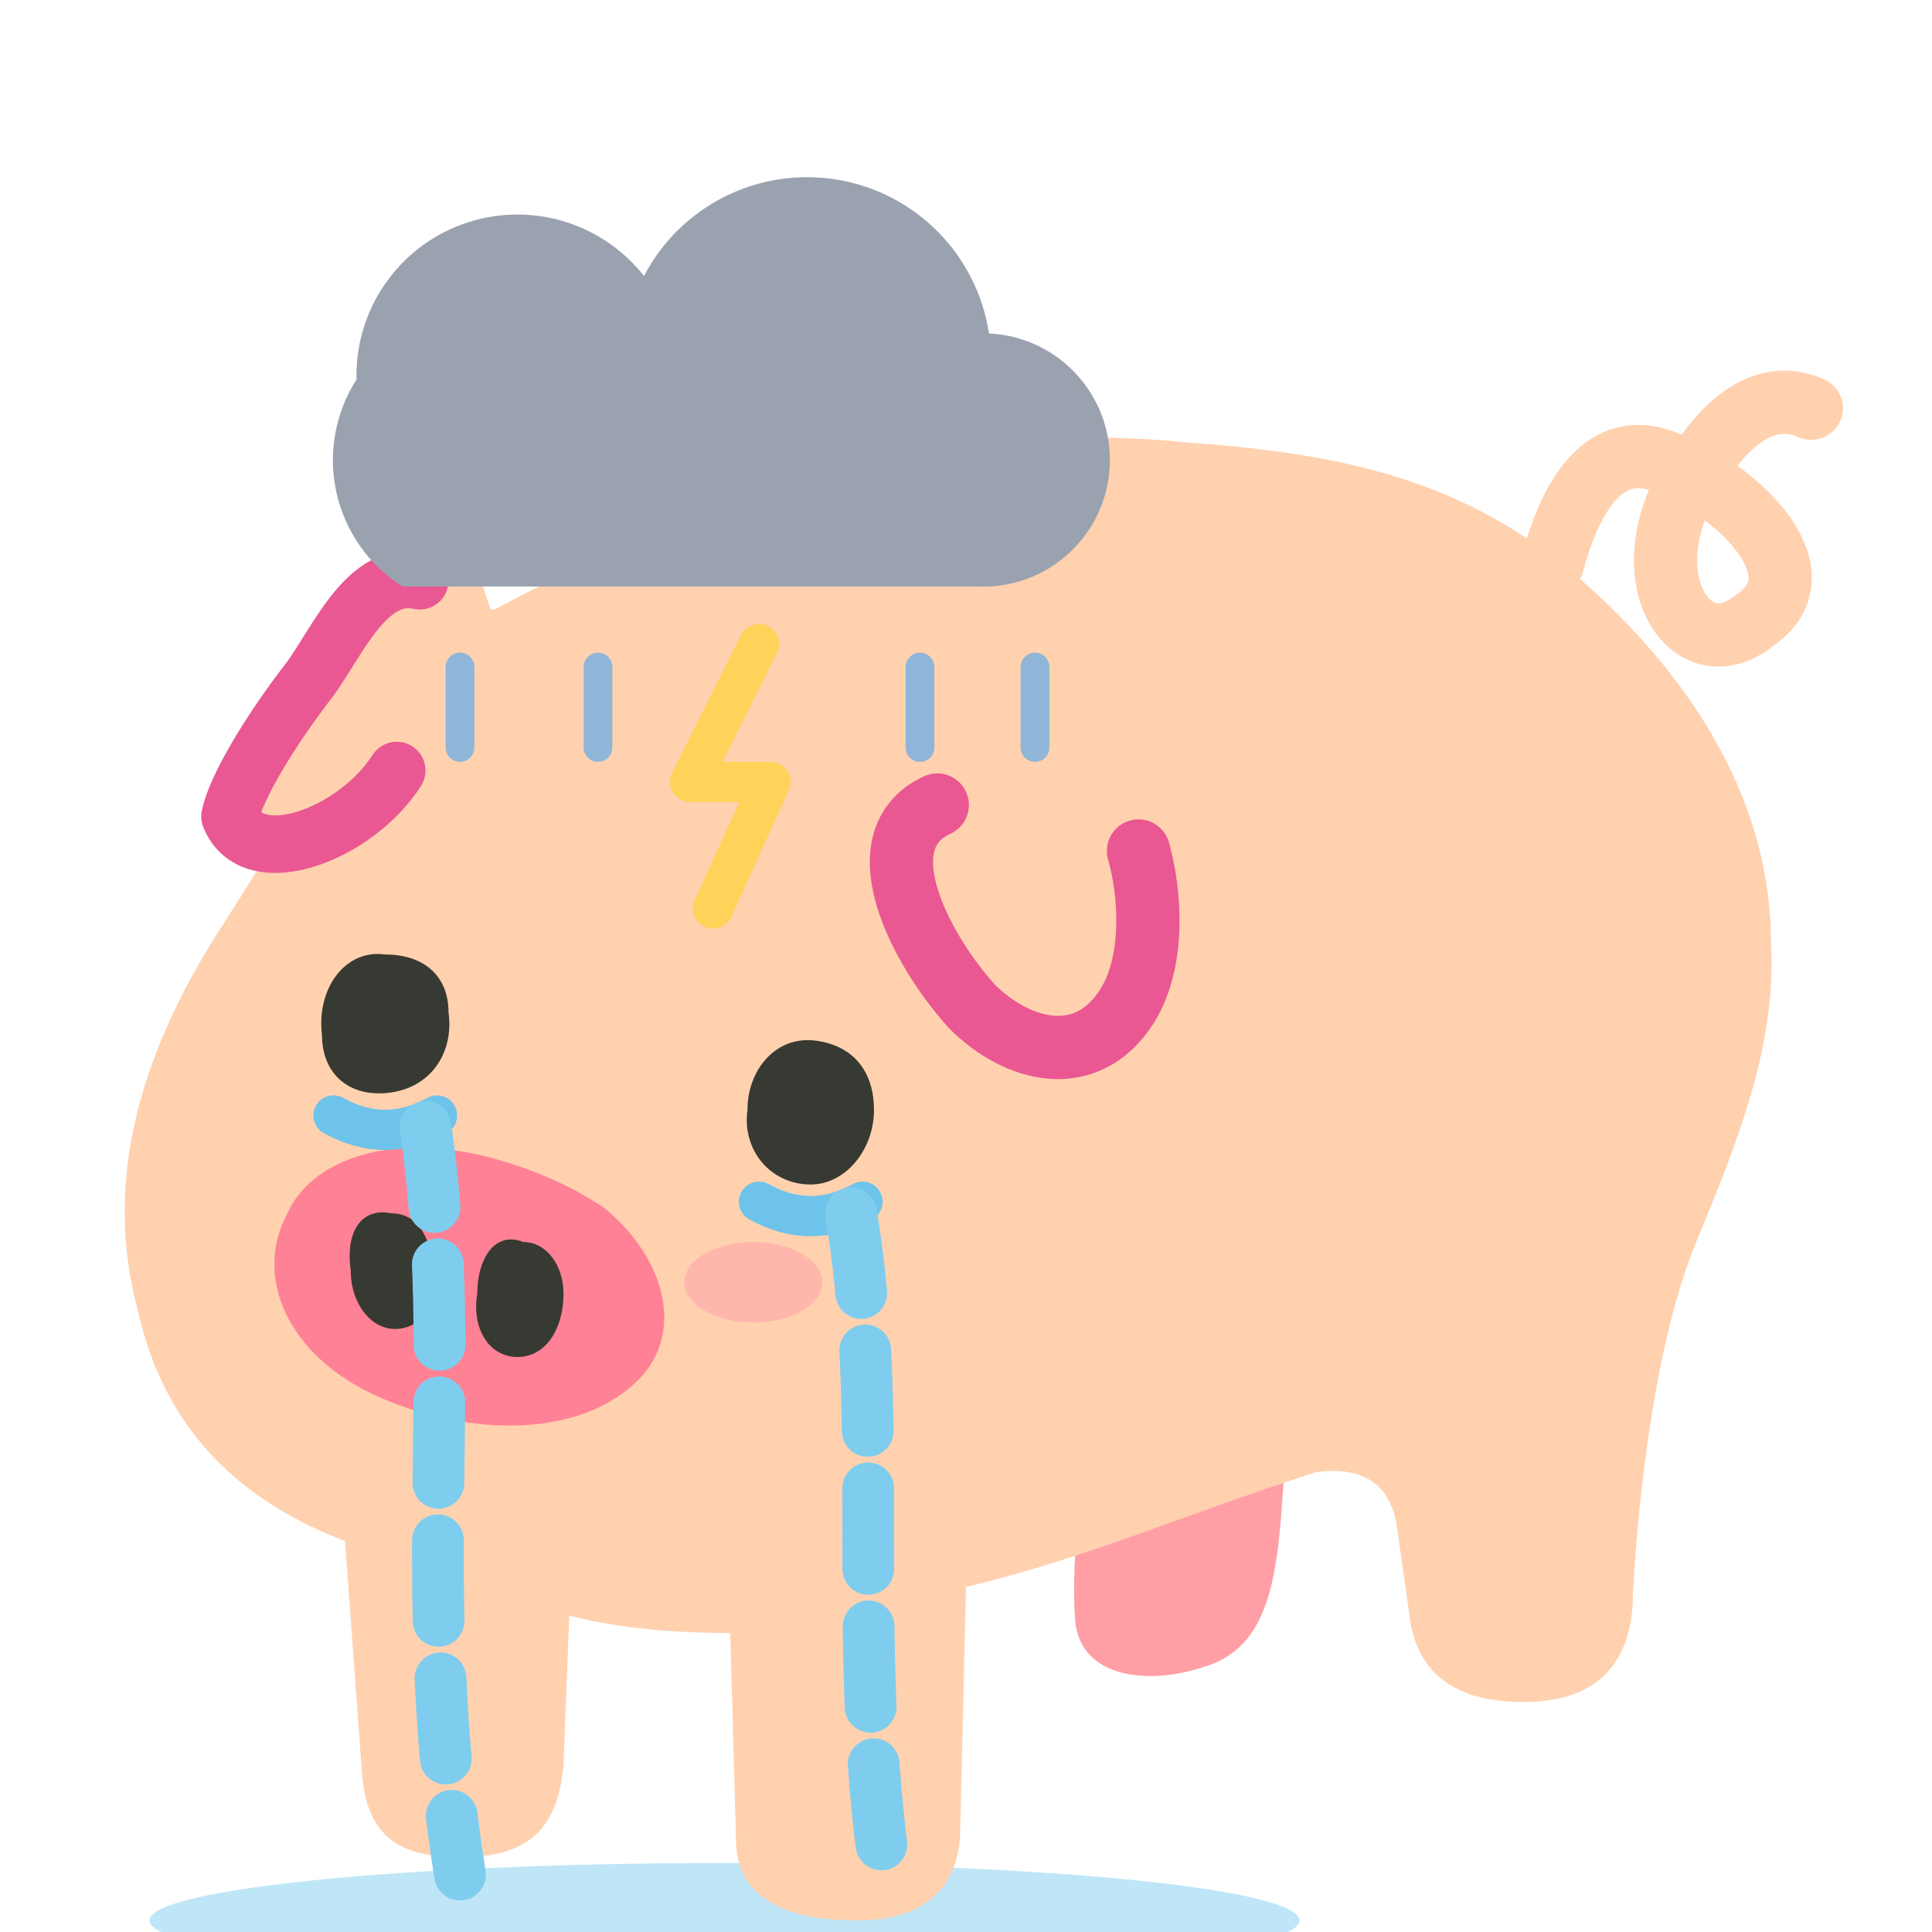
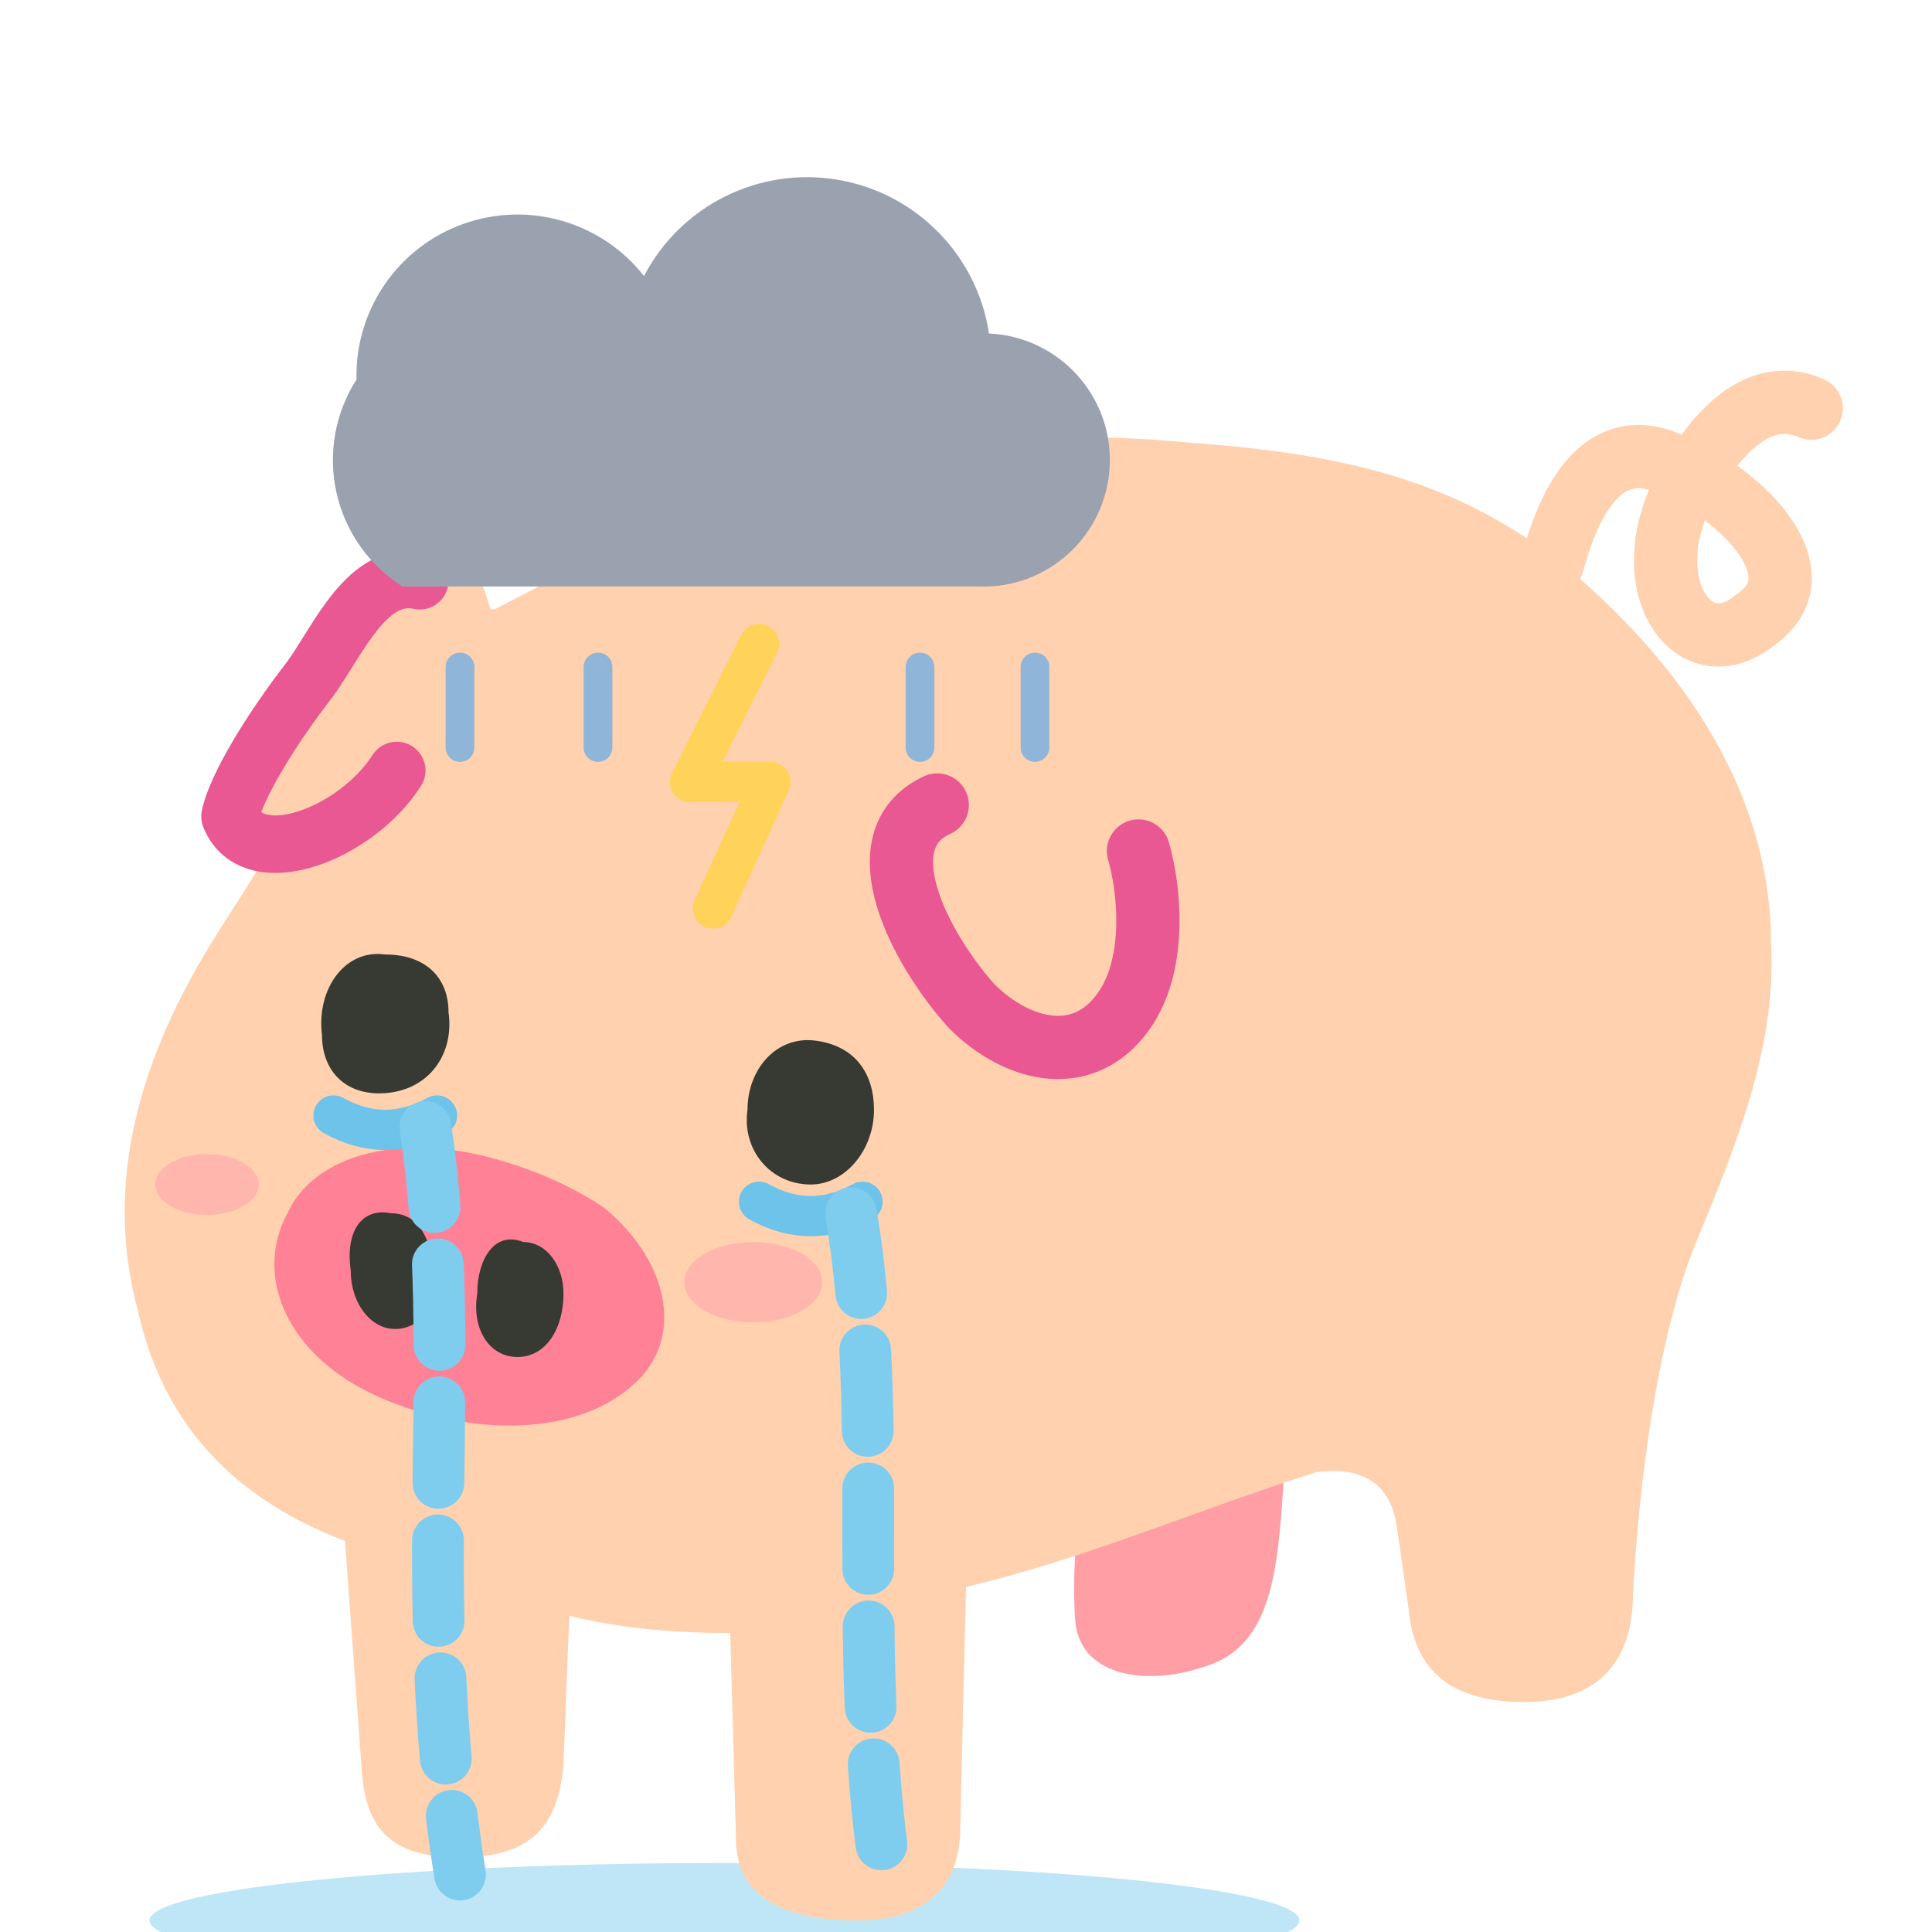
<svg xmlns="http://www.w3.org/2000/svg" viewBox="24 -36 336 336" width="128" height="128" role="img" aria-label="孤单 · 三级">
  <style>
    .eye{animation:blink 4.2s infinite;transform-box:fill-box;transform-origin:50% 50%}
    .tail{animation:wag 1.4s ease-in-out infinite;transform-origin:296px 64px}
    .ear2{animation:flick 5.2s ease-in-out infinite;transform-origin:205px 108px}
    @keyframes blink{0%,90%,100%{transform:scaleY(1)}93%{transform:scaleY(.1)}}
    @keyframes wag{50%{transform:rotate(14deg)}}
    @keyframes flick{0%,80%,100%{transform:rotate(0)}85%{transform:rotate(-12deg)}90%{transform:rotate(4deg)}}
    .sob{animation:sob .9s ease-in-out infinite;transform-origin:190px 298px}
    .tail{animation:none}.ear2{animation:none}
    .stream{animation:stream .5s linear infinite}
    .rain{animation:rain .6s linear infinite}
    .bolt{animation:bolt 2.4s steps(1) infinite}
    .puddle{animation:puddle 2.4s ease-in-out infinite;transform-origin:150px 298px}
    @keyframes sob{0%,100%{transform:translateY(0) scale(1,1)}50%{transform:translateY(3px) scale(1.01,.98)}}
    @keyframes stream{to{stroke-dashoffset:-24}}
    @keyframes rain{0%{opacity:0;transform:translateY(0)}30%{opacity:1}100%{opacity:0;transform:translateY(34px)}}
    @keyframes bolt{0%,70%,80%,100%{opacity:0}72%,78%{opacity:1}}
    @keyframes puddle{50%{transform:scaleX(1.08)}}
    @media (prefers-reduced-motion:reduce){*{animation:none!important}}
  </style>
  <ellipse class="puddle" cx="150" cy="298" rx="100" ry="10" fill="#BFE6F6" />
  <g class="sob">
    <g class="pig" stroke-linecap="round" stroke-linejoin="round">
      <path fill="#FF9FA5" d="M214 210C213 221 210 232 211 246C212 256 224 257 233 254C244 251 246 240 247 225L248 211Z" />
      <path class="tail" d="M294 62C298 47 305 40 315 45C327 50 341 64 329 72C319 80 309 67 316 51C322 39 330 31 339 35" fill="none" stroke="#FFD1AF" stroke-width="11" />
      <path fill="#FFD1AF" d="M110 70C155 46 192 37 231 41C259 43 279 48 298 64C320 83 332 105 332 128C333 146 326 163 319 180C312 197 309 223 308 241C308 254 301 260 289 260C277 260 270 255 269 244L267 230C266 222 261 219 253 220C231 227 213 235 192 240L191 282C191 292 185 298 173 298C159 298 152 293 152 284L151 248C140 248 131 247 123 245L122 271C121 282 116 287 104 287C93 287 88 283 87 273L84 232C63 224 52 210 48 192C42 170 48 148 62 126C69 115 75 106 80 94C87 79 96 68 110 70Z" />
      <path fill="#FFD1AF" d="M63 107C64 97 75 81 84 68C90 58 102 58 108 66L115 87L90 113Z" />
      <path class="ear1" d="M97 65C88 63 83 75 78 82C71 91 65 101 64 106C68 116 86 109 93 98" fill="none" stroke="#E95892" stroke-width="10" />
      <path class="ear2" d="M187 104C174 110 184 129 193 139C201 147 213 150 220 139C225 131 224 119 222 112" fill="none" stroke="#E95892" stroke-width="11" />
      <path class="eye" fill="#373A32" d="M91 130C84 129 79 136 80 144C80 151 85 155 92 154C99 153 103 147 102 140C102 134 98 130 91 130Z" />
      <path class="eye" fill="#373A32" d="M166 145C159 144 154 150 154 157C153 164 158 170 165 170C171 170 176 164 176 157C176 151 173 146 166 145Z" />
      <g class="snout">
        <path fill="#FF8195" d="M108 165C91 161 78 166 74 175C68 186 74 200 90 207C106 214 125 214 135 204C143 196 140 183 129 174C123 170 116 167 108 165Z" />
        <path fill="#373A32" d="M92 175C87 174 84 178 85 185C85 191 89 196 94 195C99 194 101 188 99 182C98 178 96 175 92 175Z" />
        <path fill="#373A32" d="M115 180C110 178 107 183 107 189C106 195 109 200 114 200C119 200 122 195 122 189C122 184 119 180 115 180Z" />
      </g>
      <ellipse class="blush" cx="155" cy="187" rx="12" ry="7" fill="#FFAFAC" opacity=".75" />
+       <ellipse class="blush" cx="60" cy="170" rx="9" ry="5.3" fill="#FFAFAC" opacity=".75" />
      <path d="M82 158Q91 163 100 158M156 173Q165 178 174 173" fill="none" stroke="#6EC3EA" stroke-width="7" stroke-linecap="round" />
      <path class="stream" d="M98 160C104 200 96 240 104 290M172 175C178 210 172 250 178 290" fill="none" stroke="#7FCDEE" stroke-width="9" stroke-linecap="round" stroke-dasharray="14 10" />
    </g>
  </g>
  <path d="M86 30a28 28 0 0 1 50-18 32 32 0 0 1 60 10 22 22 0 0 1-2 44H94a26 26 0 0 1-8-36Z" fill="#9AA2B0" />
  <path class="bolt" d="M156 76l-12 24h14l-10 22" fill="none" stroke="#FFD35A" stroke-width="7" stroke-linecap="round" stroke-linejoin="round" />
  <path class="rain" d="M104 80v14M128 80v14M184 80v14M204 80v14" fill="none" stroke="#8FB6D8" stroke-width="5" stroke-linecap="round" />
</svg>
